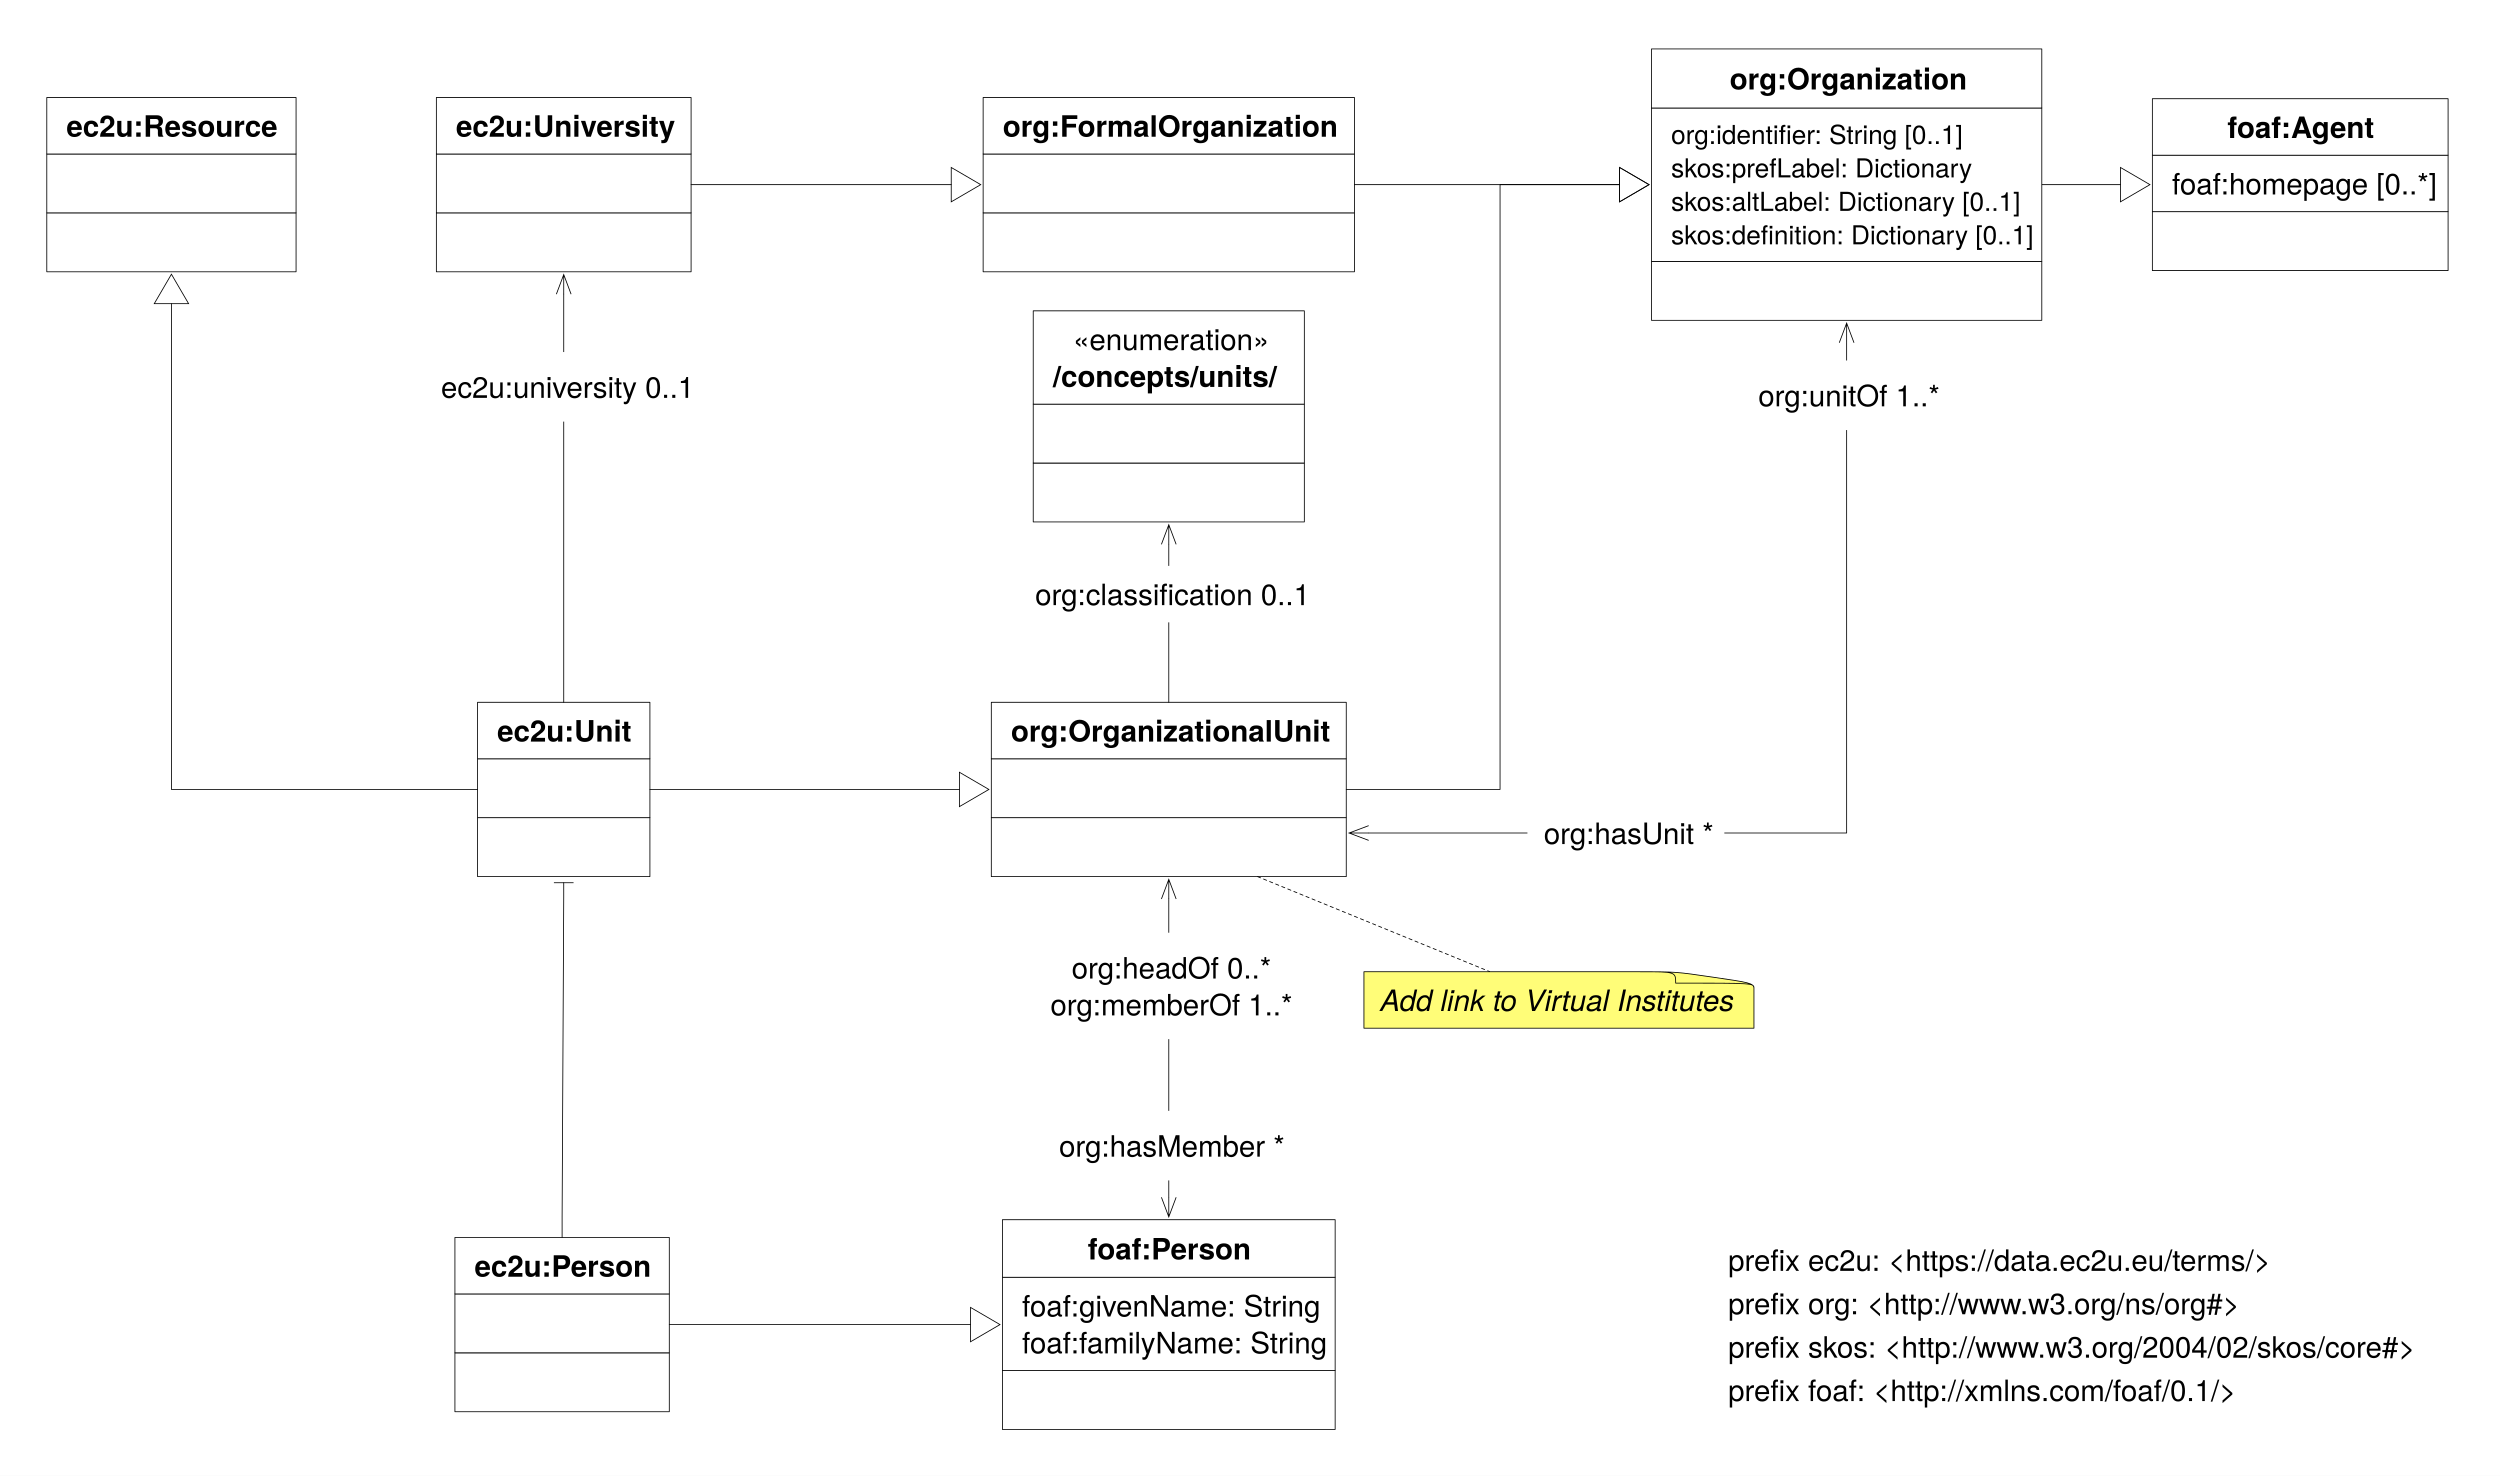
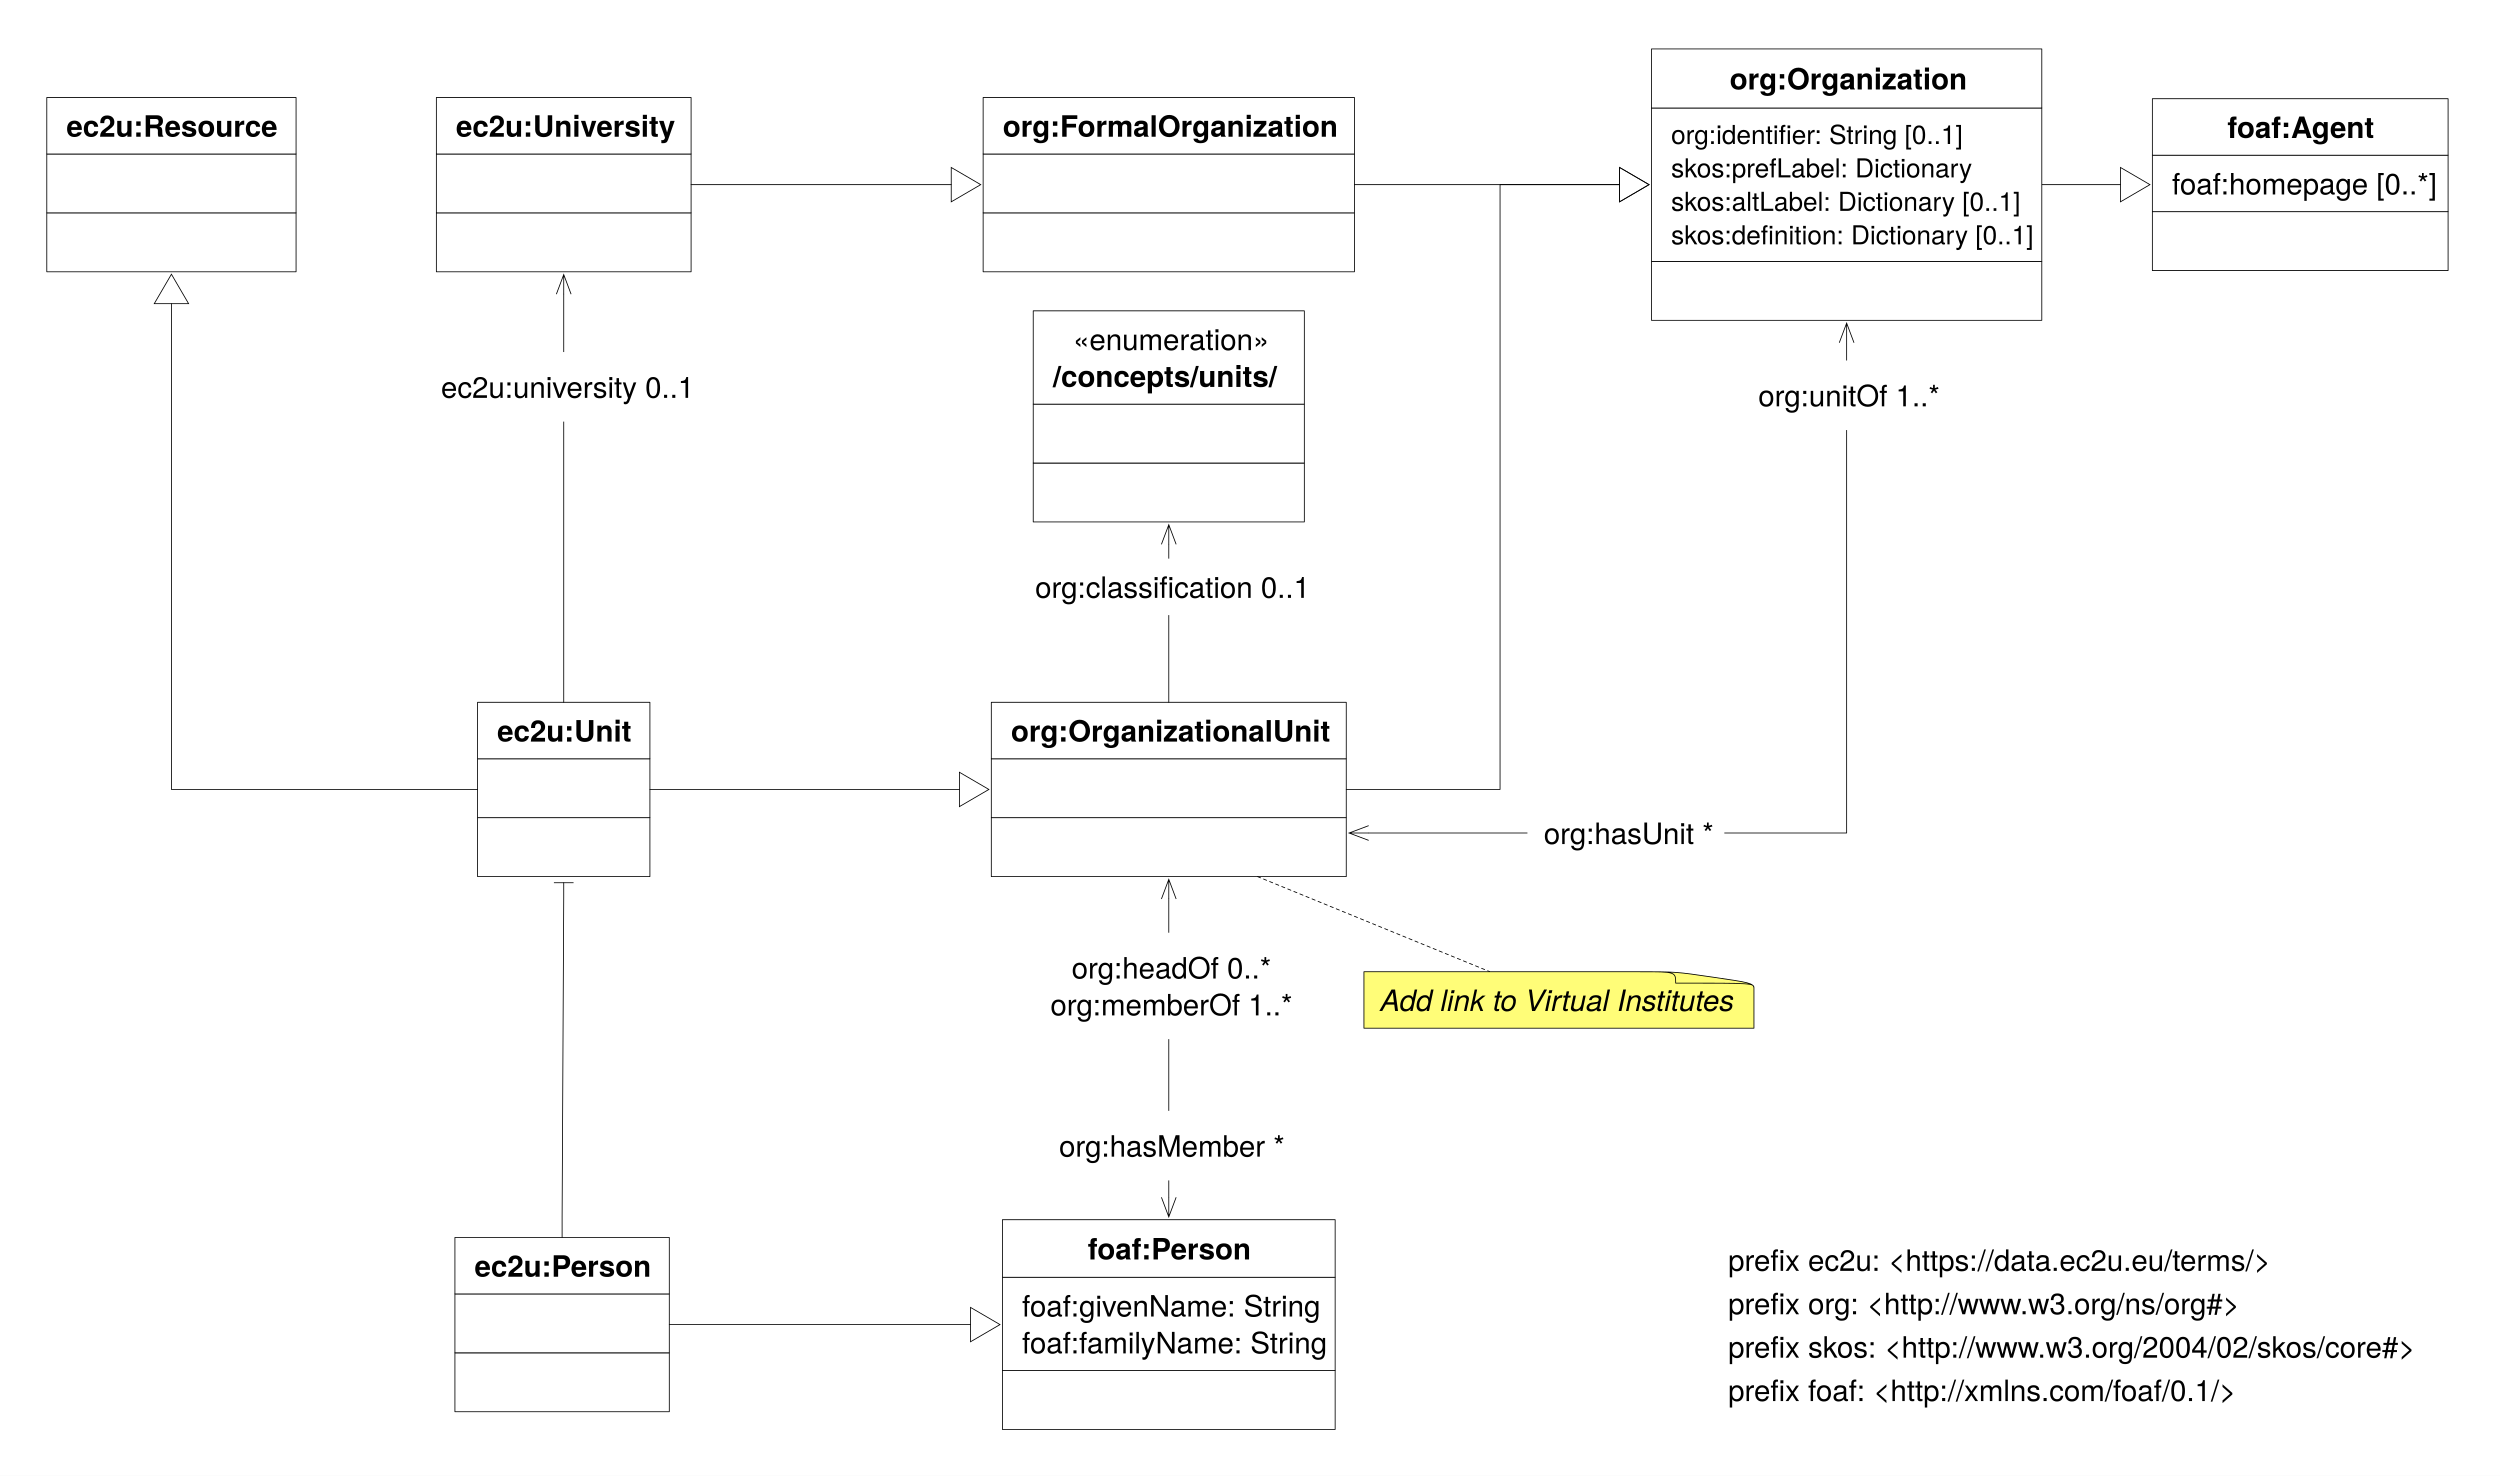
<svg xmlns="http://www.w3.org/2000/svg" xmlns:xlink="http://www.w3.org/1999/xlink" version="1.1" viewBox="272 68 764 451" width="764" height="451">
  <defs>
    <marker orient="auto" overflow="visible" markerUnits="strokeWidth" id="UMLInheritance_Marker" stroke-linejoin="miter" stroke-miterlimit="10" viewBox="-1 -22 38 44" markerWidth="38" markerHeight="44" color="black">
      <g>
        <path d="M 36 0 L 0 -21 L 0 21 Z" fill="none" stroke="currentColor" stroke-width="1" />
      </g>
    </marker>
    <marker orient="auto" overflow="visible" markerUnits="strokeWidth" id="StickArrow_Marker" stroke-linejoin="miter" stroke-miterlimit="10" viewBox="-1 -10 26 20" markerWidth="26" markerHeight="20" color="black">
      <g>
        <path d="M 24 0 L 0 0 M 0 -9 L 24 0 L 0 9" fill="none" stroke="currentColor" stroke-width="1" />
      </g>
    </marker>
    <marker orient="auto" overflow="visible" markerUnits="strokeWidth" id="StickArrow_Marker_2" stroke-linejoin="miter" stroke-miterlimit="10" viewBox="-25 -10 26 20" markerWidth="26" markerHeight="20" color="black">
      <g>
        <path d="M -24 0 L 0 0 M 0 9 L -24 0 L 0 -9" fill="none" stroke="currentColor" stroke-width="1" />
      </g>
    </marker>
    <marker orient="auto" overflow="visible" markerUnits="strokeWidth" id="NegativeControls_Marker" stroke-linejoin="miter" stroke-miterlimit="10" viewBox="-1 -13 2 26" markerWidth="2" markerHeight="26" color="black">
      <g>
        <line x1="0" y1="-12" x2="0" y2="12" fill="none" stroke="currentColor" stroke-width="1" />
      </g>
    </marker>
  </defs>
-   <g id="units" stroke-opacity="1" fill="none" stroke-dasharray="none" fill-opacity="1" stroke="none">
+   <g id="units" stroke-opacity="1" stroke="none" stroke-dasharray="none" fill="none" fill-opacity="1">
    <rect fill="white" x="272" y="68" width="764" height="451" />
    <g id="units_Layer_1">
      <g id="Group_248">
        <g id="Graphic_251">
          <rect x="417.941" y="317.885" width="52.671" height="18" fill="white" />
          <rect x="417.941" y="317.885" width="52.671" height="18" stroke="black" stroke-linecap="round" stroke-linejoin="round" stroke-width=".25" />
        </g>
        <g id="Graphic_250">
          <rect x="417.941" y="299.885" width="52.671" height="18" fill="white" />
          <rect x="417.941" y="299.885" width="52.671" height="18" stroke="black" stroke-linecap="round" stroke-linejoin="round" stroke-width=".25" />
        </g>
        <g id="Graphic_249">
          <rect x="417.941" y="282.624" width="52.671" height="17.261" fill="white" />
          <rect x="417.941" y="282.624" width="52.671" height="17.261" stroke="black" stroke-linecap="round" stroke-linejoin="round" stroke-width=".25" />
          <text transform="translate(423.9408 285.6238)" fill="black">
            <tspan font-family="Helvetica Neue" font-weight="bold" font-size="9" fill="black" x="0" y="9">ec2u:Unit
            </tspan>
          </text>
        </g>
      </g>
      <g id="Group_244">
        <g id="Graphic_247">
          <rect x="574.945" y="317.885" width="108.471" height="18" fill="white" />
          <rect x="574.945" y="317.885" width="108.471" height="18" stroke="black" stroke-linecap="round" stroke-linejoin="round" stroke-width=".25" />
        </g>
        <g id="Graphic_246">
          <rect x="574.945" y="299.885" width="108.471" height="18" fill="white" />
          <rect x="574.945" y="299.885" width="108.471" height="18" stroke="black" stroke-linecap="round" stroke-linejoin="round" stroke-width=".25" />
        </g>
        <g id="Graphic_245">
          <a xlink:href="https://www.w3.org/TR/vocab-org/#class-organizationalunit">
            <rect x="574.945" y="282.624" width="108.471" height="17.261" fill="white" />
            <rect x="574.945" y="282.624" width="108.471" height="17.261" stroke="black" stroke-linecap="round" stroke-linejoin="round" stroke-width=".25" />
            <text transform="translate(580.9452 285.6238)" fill="black">
              <tspan font-family="Helvetica Neue" font-weight="bold" font-size="9" fill="black" x="6750156e-19" y="9">
                org:OrganizationalUnit
              </tspan>
            </text>
          </a>
        </g>
      </g>
      <g id="Group_240">
        <g id="Graphic_243">
          <rect x="286.299" y="133.056" width="76.179" height="18" fill="white" />
          <rect x="286.299" y="133.056" width="76.179" height="18" stroke="black" stroke-linecap="round" stroke-linejoin="round" stroke-width=".25" />
        </g>
        <g id="Graphic_242">
          <rect x="286.299" y="115.056" width="76.179" height="18" fill="white" />
          <rect x="286.299" y="115.056" width="76.179" height="18" stroke="black" stroke-linecap="round" stroke-linejoin="round" stroke-width=".25" />
        </g>
        <g id="Graphic_241">
          <a xlink:href="resources.svg">
            <rect x="286.299" y="97.795" width="76.179" height="17.261" fill="white" />
            <rect x="286.299" y="97.795" width="76.179" height="17.261" stroke="black" stroke-linecap="round" stroke-linejoin="round" stroke-width=".25" />
            <text transform="translate(292.2992 100.7953)" fill="black">
              <tspan font-family="Helvetica Neue" font-weight="bold" font-size="9" fill="black" x="4973799e-20" y="9">
                ec2u:Resource
              </tspan>
            </text>
          </a>
        </g>
      </g>
      <g id="Line_239">
        <line x1="470.612" y1="309.254" x2="565.195" y2="309.254" marker-end="url(#UMLInheritance_Marker)" stroke="black" stroke-linecap="round" stroke-linejoin="round" stroke-width=".25" />
      </g>
      <g id="Line_238">
        <path d="M 417.941 309.254 L 324.389 309.254 L 324.389 160.806" marker-end="url(#UMLInheritance_Marker)" stroke="black" stroke-linecap="round" stroke-linejoin="round" stroke-width=".25" />
      </g>
      <g id="Group_236">
        <g id="Graphic_237">
          <text transform="translate(800.1198 447.3805)" fill="black">
            <tspan font-family="Helvetica Neue" font-size="9" fill="black" x="0" y="9">prefix ec2u: &lt;https://data.ec2u.eu/terms/&gt;</tspan>
          </text>
        </g>
      </g>
      <g id="Graphic_235">
        <a xlink:href="https://www.w3.org/TR/vocab-org/">
          <text transform="translate(800.1198 460.6416)" fill="black">
            <tspan font-family="Helvetica Neue" font-size="9" fill="black" x="0" y="9">prefix org: &lt;http://www.w3.org/ns/org#&gt;</tspan>
          </text>
        </a>
      </g>
      <g id="Graphic_234">
        <a xlink:href="https://www.w3.org/TR/skos-primer/">
          <text transform="translate(800.1198 473.9026)" fill="black">
            <tspan font-family="Helvetica Neue" font-size="9" fill="black" x="0" y="9">prefix skos: &lt;http://www.w3.org/2004/02/skos/core#&gt;</tspan>
          </text>
        </a>
      </g>
      <g id="Group_230">
        <g id="Graphic_233">
          <rect x="405.354" y="133.056" width="77.844" height="18" fill="white" />
          <rect x="405.354" y="133.056" width="77.844" height="18" stroke="black" stroke-linecap="round" stroke-linejoin="round" stroke-width=".25" />
        </g>
        <g id="Graphic_232">
          <rect x="405.354" y="115.056" width="77.844" height="18" fill="white" />
          <rect x="405.354" y="115.056" width="77.844" height="18" stroke="black" stroke-linecap="round" stroke-linejoin="round" stroke-width=".25" />
        </g>
        <g id="Graphic_231">
          <rect x="405.354" y="97.795" width="77.844" height="17.261" fill="white" />
          <rect x="405.354" y="97.795" width="77.844" height="17.261" stroke="black" stroke-linecap="round" stroke-linejoin="round" stroke-width=".25" />
          <text transform="translate(411.3543 100.7953)" fill="black">
            <tspan font-family="Helvetica Neue" font-weight="bold" font-size="9" fill="black" x="48316906e-20" y="9">
              ec2u:University
            </tspan>
          </text>
        </g>
      </g>
      <g id="Group_226">
        <g id="Graphic_229">
          <rect x="572.448" y="133.056" width="113.466" height="18" fill="white" />
          <rect x="572.448" y="133.056" width="113.466" height="18" stroke="black" stroke-linecap="round" stroke-linejoin="round" stroke-width=".25" />
        </g>
        <g id="Graphic_228">
          <rect x="572.448" y="115.056" width="113.466" height="18" fill="white" />
          <rect x="572.448" y="115.056" width="113.466" height="18" stroke="black" stroke-linecap="round" stroke-linejoin="round" stroke-width=".25" />
        </g>
        <g id="Graphic_227">
          <a xlink:href="https://www.w3.org/TR/vocab-org/#class-formalorganization">
            <rect x="572.448" y="97.795" width="113.466" height="17.261" fill="white" />
            <rect x="572.448" y="97.795" width="113.466" height="17.261" stroke="black" stroke-linecap="round" stroke-linejoin="round" stroke-width=".25" />
            <text transform="translate(578.4477 100.7953)" fill="black">
              <tspan font-family="Helvetica Neue" font-weight="bold" font-size="9" fill="black" x="17763568e-20" y="9">
                org:FormalOrganization
              </tspan>
            </text>
          </a>
        </g>
      </g>
      <g id="Line_225">
        <line x1="483.198" y1="124.426" x2="562.698" y2="124.426" marker-end="url(#UMLInheritance_Marker)" stroke="black" stroke-linecap="round" stroke-linejoin="round" stroke-width=".25" />
      </g>
      <g id="Line_224">
        <line x1="444.276" y1="282.624" x2="444.276" y2="157.906" marker-end="url(#StickArrow_Marker)" stroke="black" stroke-linecap="round" stroke-linejoin="round" stroke-width=".25" />
      </g>
      <g id="Graphic_223">
        <rect x="401.764" y="175.583" width="85.024" height="21.261" fill="white" />
        <text transform="translate(406.7643 180.5831)" fill="black">
          <tspan font-family="Helvetica Neue" font-size="9" fill="black" x="632383e-18" y="9">ec2u:university 0..1
          </tspan>
        </text>
      </g>
      <g id="Line_222">
        <path d="M 690.266 322.57 L 836.333 322.57 L 836.333 172.746" marker-end="url(#StickArrow_Marker)" marker-start="url(#StickArrow_Marker_2)" stroke="black" stroke-linecap="round" stroke-linejoin="round" stroke-width=".25" />
      </g>
      <g id="Graphic_221">
        <rect x="804.324" y="178.166" width="64.018" height="21.261" fill="white" />
        <text transform="translate(809.3239 183.1663)" fill="black">
          <tspan font-family="Helvetica Neue" font-size="9" fill="black" x="14210855e-21" y="9">org:unitOf 1..*</tspan>
        </text>
      </g>
      <g id="Graphic_220">
        <rect x="738.781" y="311.939" width="60.175" height="21.261" fill="white" />
        <text transform="translate(743.7814 316.9391)" fill="black">
          <tspan font-family="Helvetica Neue" font-size="9" fill="black" x="0" y="9">org:hasUnit *</tspan>
        </text>
      </g>
      <g id="Group_213">
        <g id="Graphic_216">
          <rect x="411.024" y="481.425" width="65.514" height="18" fill="white" />
          <rect x="411.024" y="481.425" width="65.514" height="18" stroke="black" stroke-linecap="round" stroke-linejoin="round" stroke-width=".25" />
        </g>
        <g id="Graphic_215">
          <rect x="411.024" y="463.425" width="65.514" height="18" fill="white" />
          <rect x="411.024" y="463.425" width="65.514" height="18" stroke="black" stroke-linecap="round" stroke-linejoin="round" stroke-width=".25" />
        </g>
        <g id="Graphic_214">
          <a xlink:href="persons.svg">
            <rect x="411.024" y="446.164" width="65.514" height="17.261" fill="white" />
            <rect x="411.024" y="446.164" width="65.514" height="17.261" stroke="black" stroke-linecap="round" stroke-linejoin="round" stroke-width=".25" />
            <text transform="translate(417.0236 449.1637)" fill="black">
              <tspan font-family="Helvetica Neue" font-weight="bold" font-size="9" fill="black" x="0" y="9">ec2u:Person
              </tspan>
            </text>
          </a>
        </g>
      </g>
      <g id="Group_209">
        <g id="Graphic_212">
          <rect x="578.338" y="486.85" width="101.685" height="18" fill="white" />
          <rect x="578.338" y="486.85" width="101.685" height="18" stroke="black" stroke-linecap="round" stroke-linejoin="round" stroke-width=".25" />
        </g>
        <g id="Graphic_211">
          <rect x="578.338" y="458.328" width="101.685" height="28.522" fill="white" />
          <rect x="578.338" y="458.328" width="101.685" height="28.522" stroke="black" stroke-linecap="round" stroke-linejoin="round" stroke-width=".25" />
          <text transform="translate(584.3382 461.3283)" fill="black">
            <tspan font-family="Helvetica Neue" font-size="9" fill="black" x="0" y="9">foaf:givenName: String</tspan>
            <tspan font-family="Helvetica Neue" font-size="9" fill="black" x="0" y="20.261">foaf:familyName: String
            </tspan>
          </text>
        </g>
        <g id="Graphic_210">
          <a xlink:href="http://xmlns.com/foaf/spec/#term_Person">
            <rect x="578.338" y="440.738" width="101.685" height="17.59" fill="white" />
            <rect x="578.338" y="440.738" width="101.685" height="17.59" stroke="black" stroke-linecap="round" stroke-linejoin="round" stroke-width=".25" />
            <text transform="translate(604.4307 443.9026)" fill="black">
              <tspan font-family="Helvetica Neue" font-weight="bold" font-size="9" fill="black" x="0" y="9">foaf:Person
              </tspan>
            </text>
          </a>
        </g>
      </g>
      <g id="Line_208">
        <line x1="476.538" y1="472.794" x2="568.588" y2="472.794" marker-end="url(#UMLInheritance_Marker)" stroke="black" stroke-linecap="round" stroke-linejoin="round" stroke-width=".25" />
      </g>
      <g id="Line_207">
        <line x1="629.181" y1="433.888" x2="629.181" y2="342.735" marker-end="url(#StickArrow_Marker)" marker-start="url(#StickArrow_Marker_2)" stroke="black" stroke-linecap="round" stroke-linejoin="round" stroke-width=".25" />
      </g>
      <g id="Graphic_206">
        <rect x="588.001" y="353.039" width="82.36" height="32.522" fill="white" />
        <text transform="translate(593.0007 358.0393)" fill="black">
          <tspan font-family="Helvetica Neue" font-size="9" fill="black" x="6.498" y="9">org:headOf 0..*</tspan>
          <tspan font-family="Helvetica Neue" font-size="9" fill="black" x="29842795e-20" y="20.261">org:memberOf
            1..*
          </tspan>
        </text>
      </g>
      <g id="Graphic_205">
        <rect x="590.642" y="407.476" width="77.077" height="21.261" fill="white" />
        <text transform="translate(595.6422 412.4763)" fill="black">
          <tspan font-family="Helvetica Neue" font-size="9" fill="black" x="5684342e-19" y="9">org:hasMember *</tspan>
        </text>
      </g>
      <g id="Line_204">
        <path d="M 443.781 446.164 L 443.781 439.914 L 444.276 342.135 L 444.276 337.76" marker-end="url(#NegativeControls_Marker)" stroke="black" stroke-linecap="round" stroke-linejoin="round" stroke-width=".25" />
      </g>
      <g id="Graphic_203">
        <a xlink:href="http://xmlns.com/foaf/spec/">
          <text transform="translate(800.1198 487.1637)" fill="black">
            <tspan font-family="Helvetica Neue" font-size="9" fill="black" x="0" y="9">prefix foaf: &lt;http://xmlns.com/foaf/0.1/&gt;</tspan>
          </text>
        </a>
      </g>
      <g id="Graphic_201">
        <path d="M 808.007 370.072 C 808.007 368.438 806.493 368.236 795.436 366.618 L 795.319 366.602 C 784.204 364.967 784.088 364.967 772.681 364.967 C 757.491 364.967 688.819 364.967 688.819 364.967 L 688.819 382.219 L 808.007 382.219 L 808.007 370.072 Z" fill="#fffd78" />
        <path d="M 808.007 370.072 C 808.007 368.438 806.493 368.236 795.436 366.618 L 795.319 366.602 C 784.204 364.967 784.088 364.967 772.681 364.967 C 757.491 364.967 688.819 364.967 688.819 364.967 L 688.819 382.219 L 808.007 382.219 L 808.007 370.072 Z M 808.007 369.988 C 808.007 368.438 807.89 368.438 784.088 368.438 L 784.088 368.438 C 784.088 364.984 784.088 364.967 773.379 364.967" stroke="black" stroke-linecap="round" stroke-linejoin="round" stroke-width=".25" />
        <text transform="translate(693.8189 367.9675)" fill="black">
          <tspan font-family="Helvetica Neue" font-style="italic" font-size="9" fill="black" x="0" y="9">Add link to
            Virtual Institutes
          </tspan>
        </text>
      </g>
      <g id="Line_200">
        <line x1="656.298" y1="335.885" x2="727.226" y2="364.92" stroke="black" stroke-linecap="round" stroke-linejoin="round" stroke-dasharray="1.0,1.0" stroke-width=".25" />
      </g>
      <g id="Group_196">
        <g id="Graphic_199">
          <rect x="587.757" y="209.505" width="82.848" height="18" fill="white" />
          <rect x="587.757" y="209.505" width="82.848" height="18" stroke="black" stroke-linecap="round" stroke-linejoin="round" stroke-width=".25" />
        </g>
        <g id="Graphic_198">
          <rect x="587.757" y="191.505" width="82.848" height="18" fill="white" />
          <rect x="587.757" y="191.505" width="82.848" height="18" stroke="black" stroke-linecap="round" stroke-linejoin="round" stroke-width=".25" />
        </g>
        <g id="Graphic_197">
          <rect x="587.757" y="162.992" width="82.848" height="28.513" fill="white" />
          <rect x="587.757" y="162.992" width="82.848" height="28.513" stroke="black" stroke-linecap="round" stroke-linejoin="round" stroke-width=".25" />
          <text transform="translate(593.7567 165.9921)" fill="black">
            <tspan font-family="Helvetica Neue" font-size="9" fill="black" x="6.165" y="9">«enumeration»</tspan>
            <tspan font-family="Helvetica Neue" font-weight="bold" font-size="9" fill="black" x="8952838e-19" y="20.252">
              /concepts/units/
            </tspan>
          </text>
        </g>
      </g>
      <g id="Line_195">
        <line x1="629.181" y1="282.624" x2="629.181" y2="234.355" marker-end="url(#StickArrow_Marker)" stroke="black" stroke-linecap="round" stroke-linejoin="round" stroke-width=".25" />
      </g>
      <g id="Graphic_194">
-         <rect x="582.334" y="240.935" width="93.693" height="17.261" fill="white" />
-         <text transform="translate(588.3342 243.9353)" fill="black">
+         <rect x="582.334" y="238.715" width="93.693" height="17.261" fill="white" />
+         <text transform="translate(588.3342 241.7154)" fill="black">
          <tspan font-family="Helvetica Neue" font-size="9" fill="black" x="0" y="9">org:classification 0..1</tspan>
        </text>
      </g>
      <g id="Group_190">
        <g id="Graphic_193">
          <rect x="929.764" y="132.687" width="90.372" height="18" fill="white" />
          <rect x="929.764" y="132.687" width="90.372" height="18" stroke="black" stroke-linecap="round" stroke-linejoin="round" stroke-width=".25" />
        </g>
        <g id="Graphic_192">
          <rect x="929.764" y="115.426" width="90.372" height="17.261" fill="white" />
          <rect x="929.764" y="115.426" width="90.372" height="17.261" stroke="black" stroke-linecap="round" stroke-linejoin="round" stroke-width=".25" />
          <text transform="translate(935.7638 118.4258)" fill="black">
            <tspan font-family="Helvetica Neue" font-size="9" fill="black" x="0" y="9">foaf:homepage [0..*]</tspan>
          </text>
        </g>
        <g id="Graphic_191">
          <a xlink:href="http://xmlns.com/foaf/0.1/#term_Agent">
            <rect x="929.764" y="98.165" width="90.372" height="17.261" fill="white" />
            <rect x="929.764" y="98.165" width="90.372" height="17.261" stroke="black" stroke-linecap="round" stroke-linejoin="round" stroke-width=".25" />
            <text transform="translate(952.7018 101.1647)" fill="black">
              <tspan font-family="Helvetica Neue" font-weight="bold" font-size="9" fill="black" x="0" y="9">foaf:Agent
              </tspan>
            </text>
          </a>
        </g>
      </g>
      <g id="Line_189">
        <line x1="895.973" y1="124.426" x2="920.014" y2="124.426" marker-end="url(#UMLInheritance_Marker)" stroke="black" stroke-linecap="round" stroke-linejoin="round" stroke-width=".25" />
      </g>
      <g id="Group_185">
        <g id="Graphic_188">
          <rect x="776.693" y="147.896" width="119.28" height="18" fill="white" />
          <rect x="776.693" y="147.896" width="119.28" height="18" stroke="black" stroke-linecap="round" stroke-linejoin="round" stroke-width=".25" />
        </g>
        <g id="Graphic_187">
          <rect x="776.693" y="101" width="119.28" height="46.896" fill="white" />
          <rect x="776.693" y="101" width="119.28" height="46.896" stroke="black" stroke-linecap="round" stroke-linejoin="round" stroke-width=".25" />
          <text transform="translate(782.6929 103.9997)" fill="black">
            <tspan font-family="Helvetica Neue" font-size="8" fill="black" x="0" y="8">org:identifier: String [0..1]
            </tspan>
            <tspan font-family="Helvetica Neue" font-size="8" fill="black" x="0" y="18.224">skos:prefLabel: Dictionary
            </tspan>
            <tspan font-family="Helvetica Neue" font-size="8" fill="black" x="0" y="28.448">skos:altLabel: Dictionary
              [0..1]
            </tspan>
            <tspan font-family="Helvetica Neue" font-size="8" fill="black" x="0" y="38.672">skos:definition:
              Dictionary [0..1]
            </tspan>
          </text>
        </g>
        <g id="Graphic_186">
          <a xlink:href="https://www.w3.org/TR/vocab-org/#org:Organization">
            <rect x="776.693" y="82.956" width="119.28" height="18.044" fill="white" />
            <rect x="776.693" y="82.956" width="119.28" height="18.044" stroke="black" stroke-linecap="round" stroke-linejoin="round" stroke-width=".25" />
            <text transform="translate(800.5894 86.34728)" fill="black">
              <tspan font-family="Helvetica Neue" font-weight="bold" font-size="9" fill="black" x="4902745e-19" y="9">
                org:Organization
              </tspan>
            </text>
          </a>
        </g>
      </g>
      <g id="Line_252">
        <line x1="685.914" y1="124.426" x2="766.943" y2="124.426" marker-end="url(#UMLInheritance_Marker)" stroke="black" stroke-linecap="round" stroke-linejoin="round" stroke-width=".25" />
      </g>
      <g id="Line_253">
        <path d="M 683.416 309.254 L 730.416 309.254 L 730.416 124.426 L 766.943 124.426" marker-end="url(#UMLInheritance_Marker)" stroke="black" stroke-linecap="round" stroke-linejoin="round" stroke-width=".25" />
      </g>
    </g>
  </g>
</svg>
